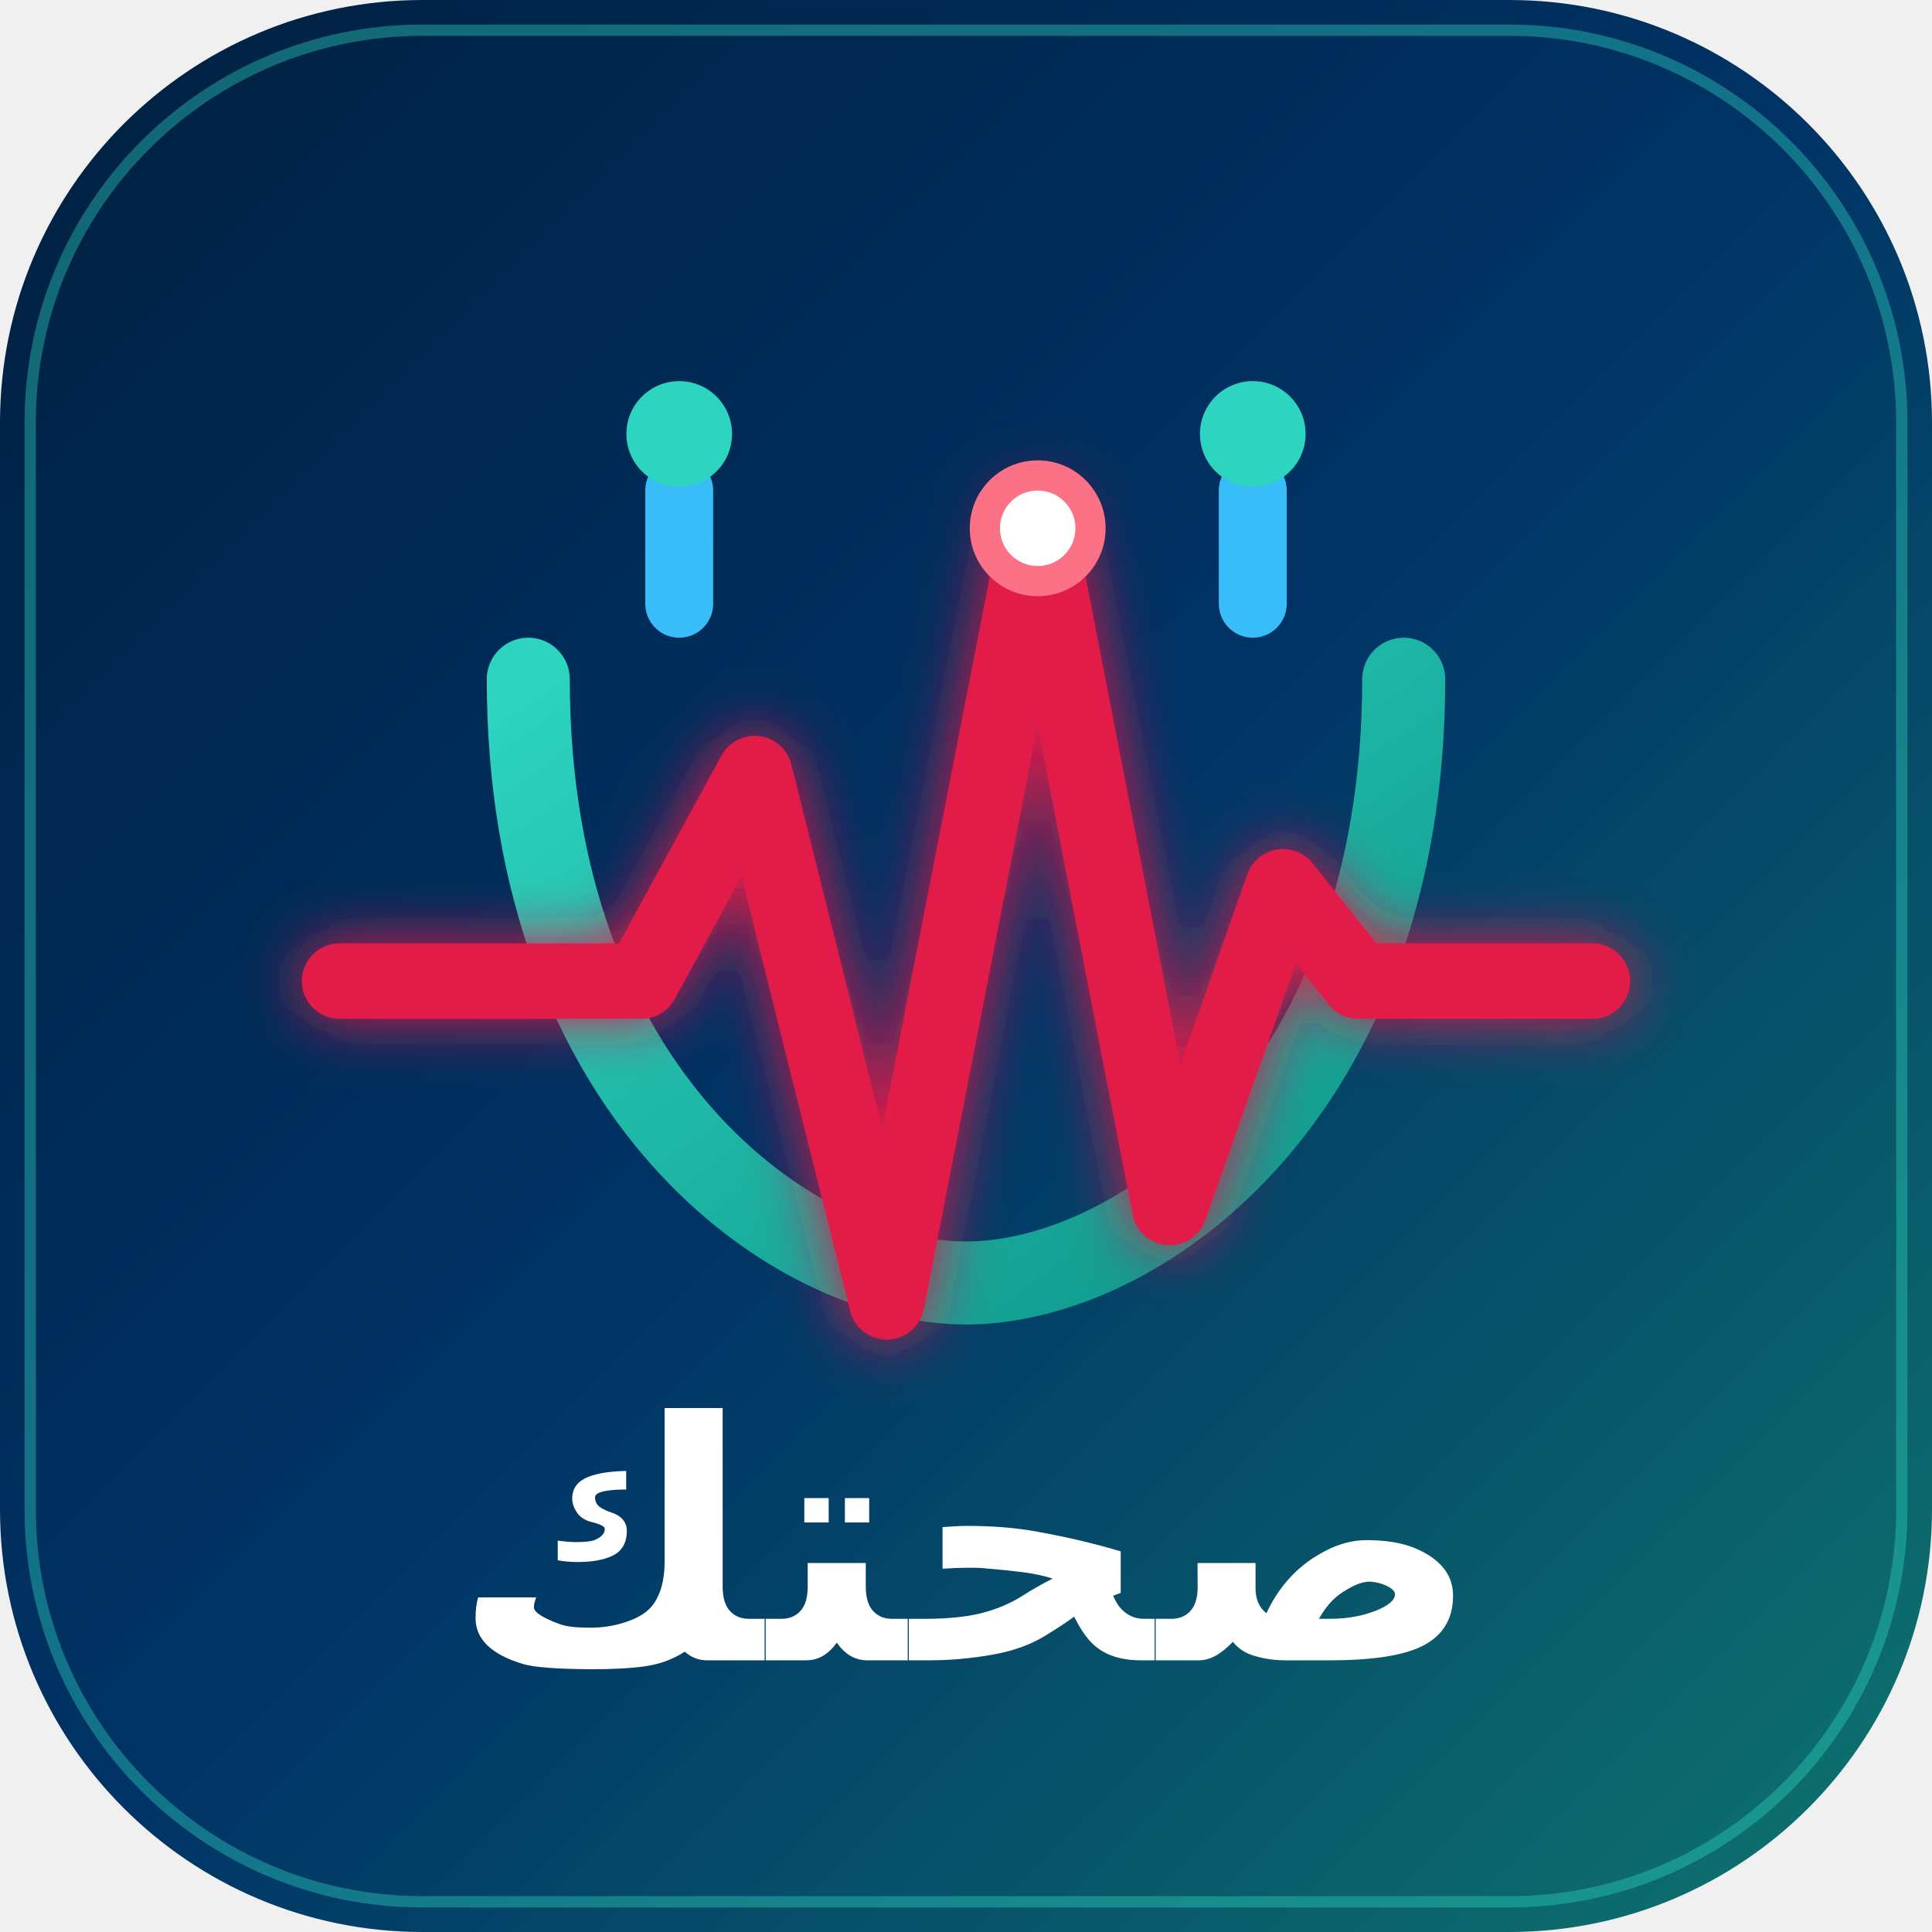
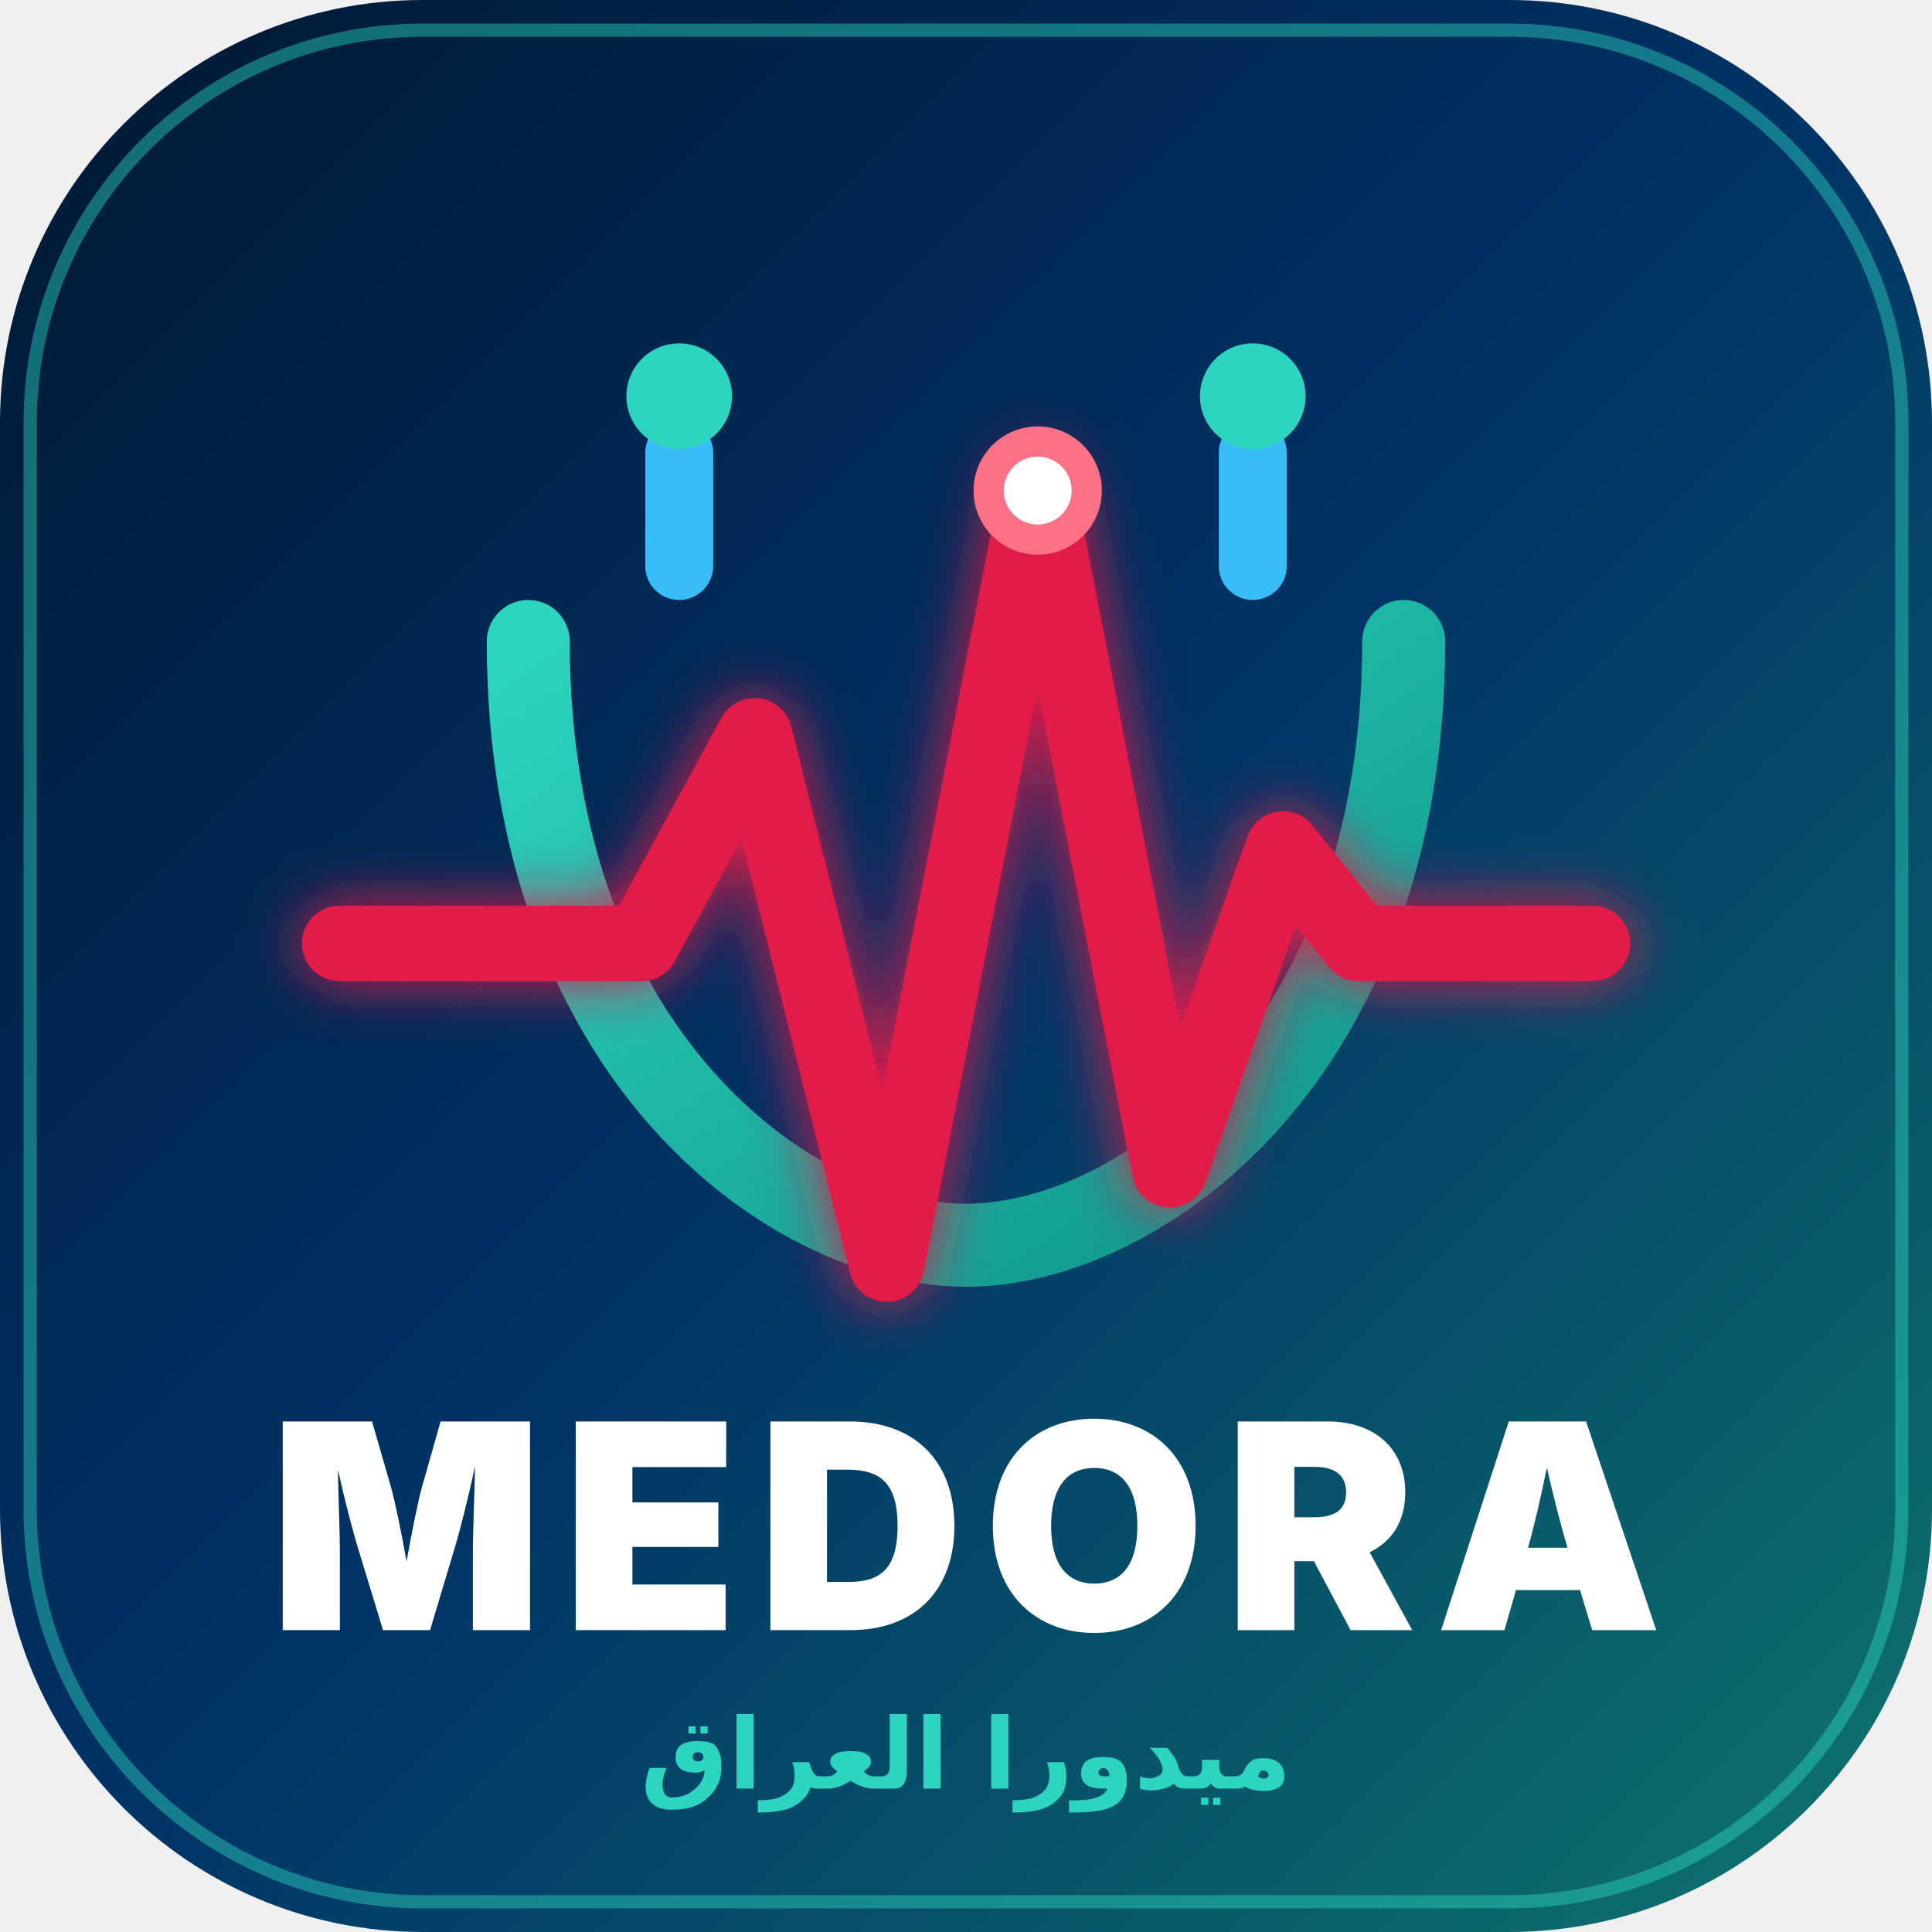
<svg xmlns="http://www.w3.org/2000/svg" viewBox="0 0 512 512" width="512" height="512">
  <defs>
-     <linearGradient id="bgGrad" x1="0%" y1="0%" x2="100%" y2="100%">
-       <stop offset="0%" stop-color="#001F3F" />
+     <linearGradient id="bgG" x1="0%" y1="0%" x2="100%" y2="100%">
+       <stop offset="0%" stop-color="#001833" />
      <stop offset="50%" stop-color="#003366" />
      <stop offset="100%" stop-color="#0f766e" />
    </linearGradient>
-     <linearGradient id="tealGrad" x1="0%" y1="0%" x2="100%" y2="100%">
+     <linearGradient id="tealG" x1="0%" y1="0%" x2="100%" y2="100%">
      <stop offset="0%" stop-color="#2dd4bf" />
      <stop offset="100%" stop-color="#0d9488" />
    </linearGradient>
-     <filter id="glow" x="-20%" y="-20%" width="140%" height="140%">
+     <filter id="iconGlow" x="-20%" y="-20%" width="140%" height="140%">
      <feGaussianBlur stdDeviation="8" result="blur" />
      <feComposite in="SourceGraphic" in2="blur" operator="over" />
    </filter>
  </defs>
-   <rect width="512" height="512" rx="112" fill="url(#bgGrad)" />
-   <rect x="8" y="8" width="496" height="496" rx="104" fill="none" stroke="#2dd4bf" stroke-width="3" opacity="0.4" />
-   <path d="M 140 180 C 140 290, 210 340, 256 340 C 302 340, 372 290, 372 180" fill="none" stroke="url(#tealGrad)" stroke-width="22" stroke-linecap="round" />
-   <path d="M 180 130 L 180 160 M 332 130 L 332 160" stroke="#38bdf8" stroke-width="18" stroke-linecap="round" />
-   <circle cx="180" cy="115" r="14" fill="#2dd4bf" />
-   <circle cx="332" cy="115" r="14" fill="#2dd4bf" />
-   <path d="M 90 260 L 170 260 L 200 205 L 235 345 L 275 140 L 310 320 L 340 235 L 360 260 L 422 260" fill="none" stroke="#e11d48" stroke-width="20" stroke-linecap="round" stroke-linejoin="round" filter="url(#glow)" />
-   <circle cx="275" cy="140" r="18" fill="#fb7185" />
-   <circle cx="275" cy="140" r="10" fill="#ffffff" />
-   <text x="256" y="440" font-family="system-ui, -apple-system, 'Cairo', 'Plus Jakarta Sans', sans-serif" font-size="88" font-weight="900" letter-spacing="2" text-anchor="middle" fill="#ffffff">
-     صحتك
+   <rect width="512" height="512" rx="112" fill="url(#bgG)" />
+   <rect x="8" y="8" width="496" height="496" rx="104" fill="none" stroke="#2dd4bf" stroke-width="3.5" opacity="0.45" />
+   <path d="M 140 170 C 140 280, 210 330, 256 330 C 302 330, 372 280, 372 170" fill="none" stroke="url(#tealG)" stroke-width="22" stroke-linecap="round" />
+   <path d="M 180 120 L 180 150 M 332 120 L 332 150" stroke="#38bdf8" stroke-width="18" stroke-linecap="round" />
+   <circle cx="180" cy="105" r="14" fill="#2dd4bf" />
+   <circle cx="332" cy="105" r="14" fill="#2dd4bf" />
+   <path d="M 90 250 L 170 250 L 200 195 L 235 335 L 275 130 L 310 310 L 340 225 L 360 250 L 422 250" fill="none" stroke="#e11d48" stroke-width="20" stroke-linecap="round" stroke-linejoin="round" filter="url(#iconGlow)" />
+   <circle cx="275" cy="130" r="17" fill="#fb7185" />
+   <circle cx="275" cy="130" r="9" fill="#ffffff" />
+   <text x="256" y="432" font-family="system-ui, -apple-system, sans-serif" font-size="76" font-weight="900" letter-spacing="5" text-anchor="middle" fill="#ffffff">
+     MEDORA
+   </text>
+   <text x="256" y="474" font-family="Cairo, system-ui, sans-serif" font-size="26" font-weight="700" text-anchor="middle" fill="#2dd4bf">
+     ميدورا العراق
  </text>
</svg>
